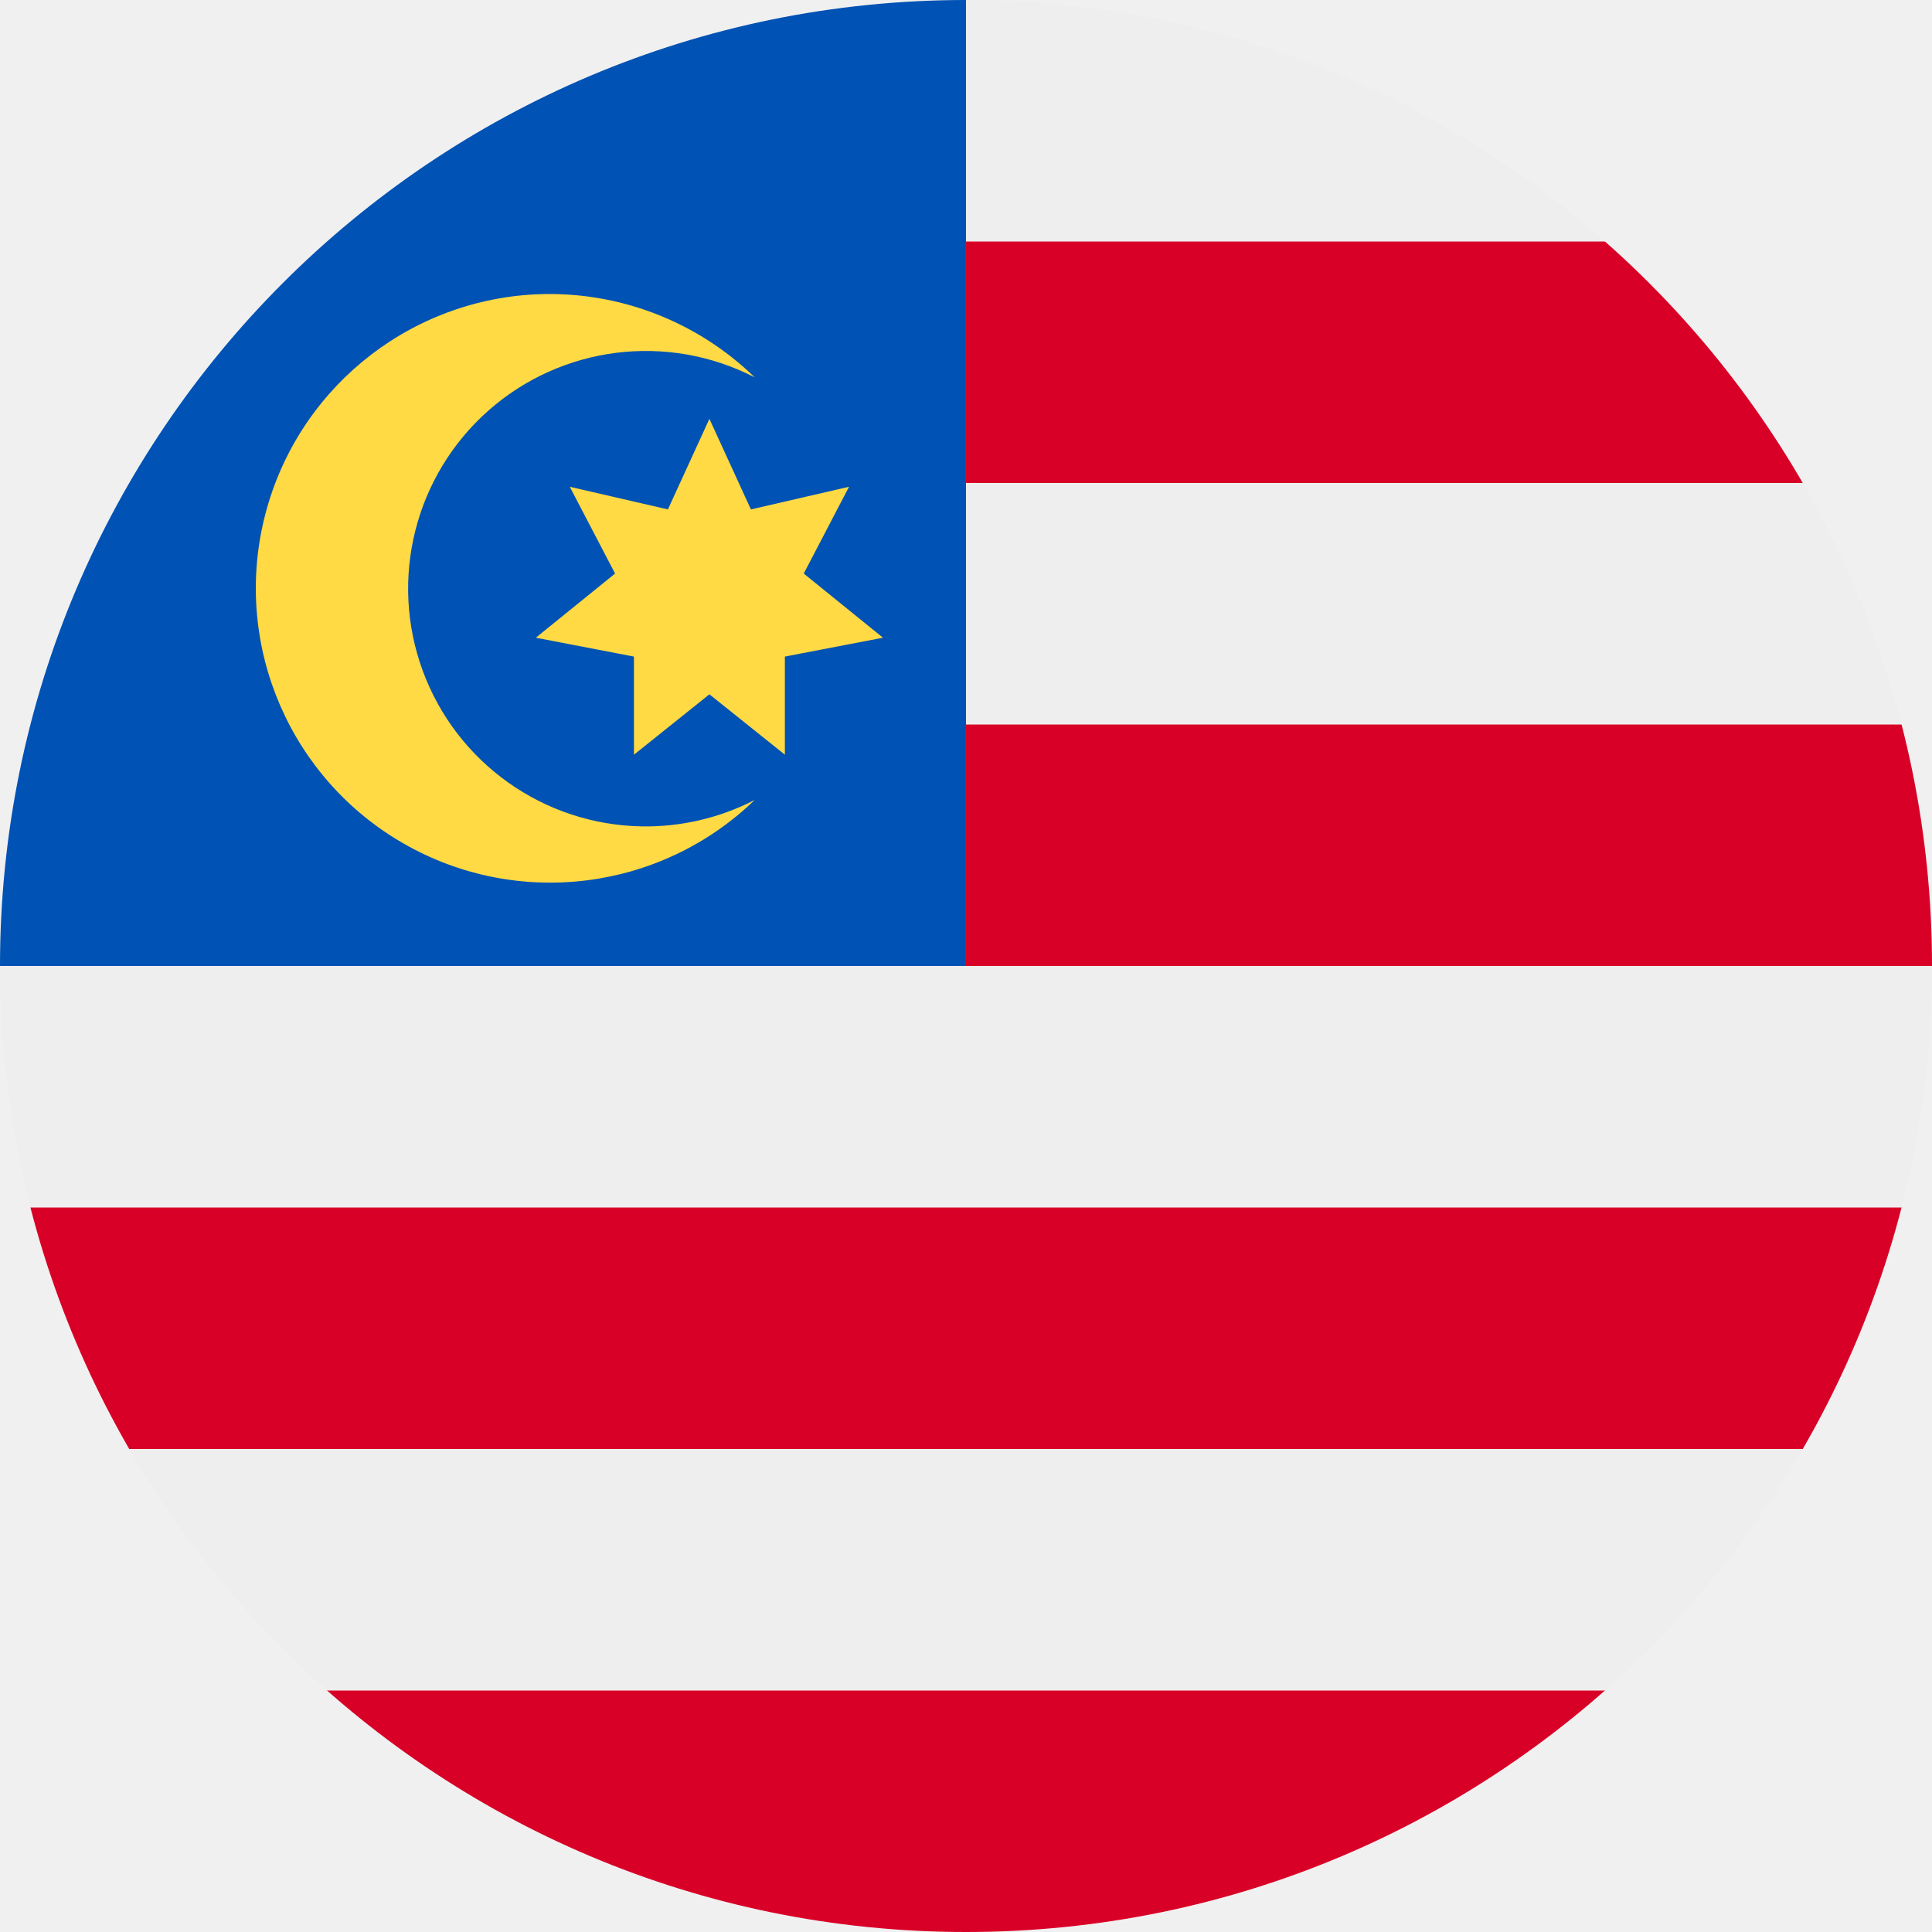
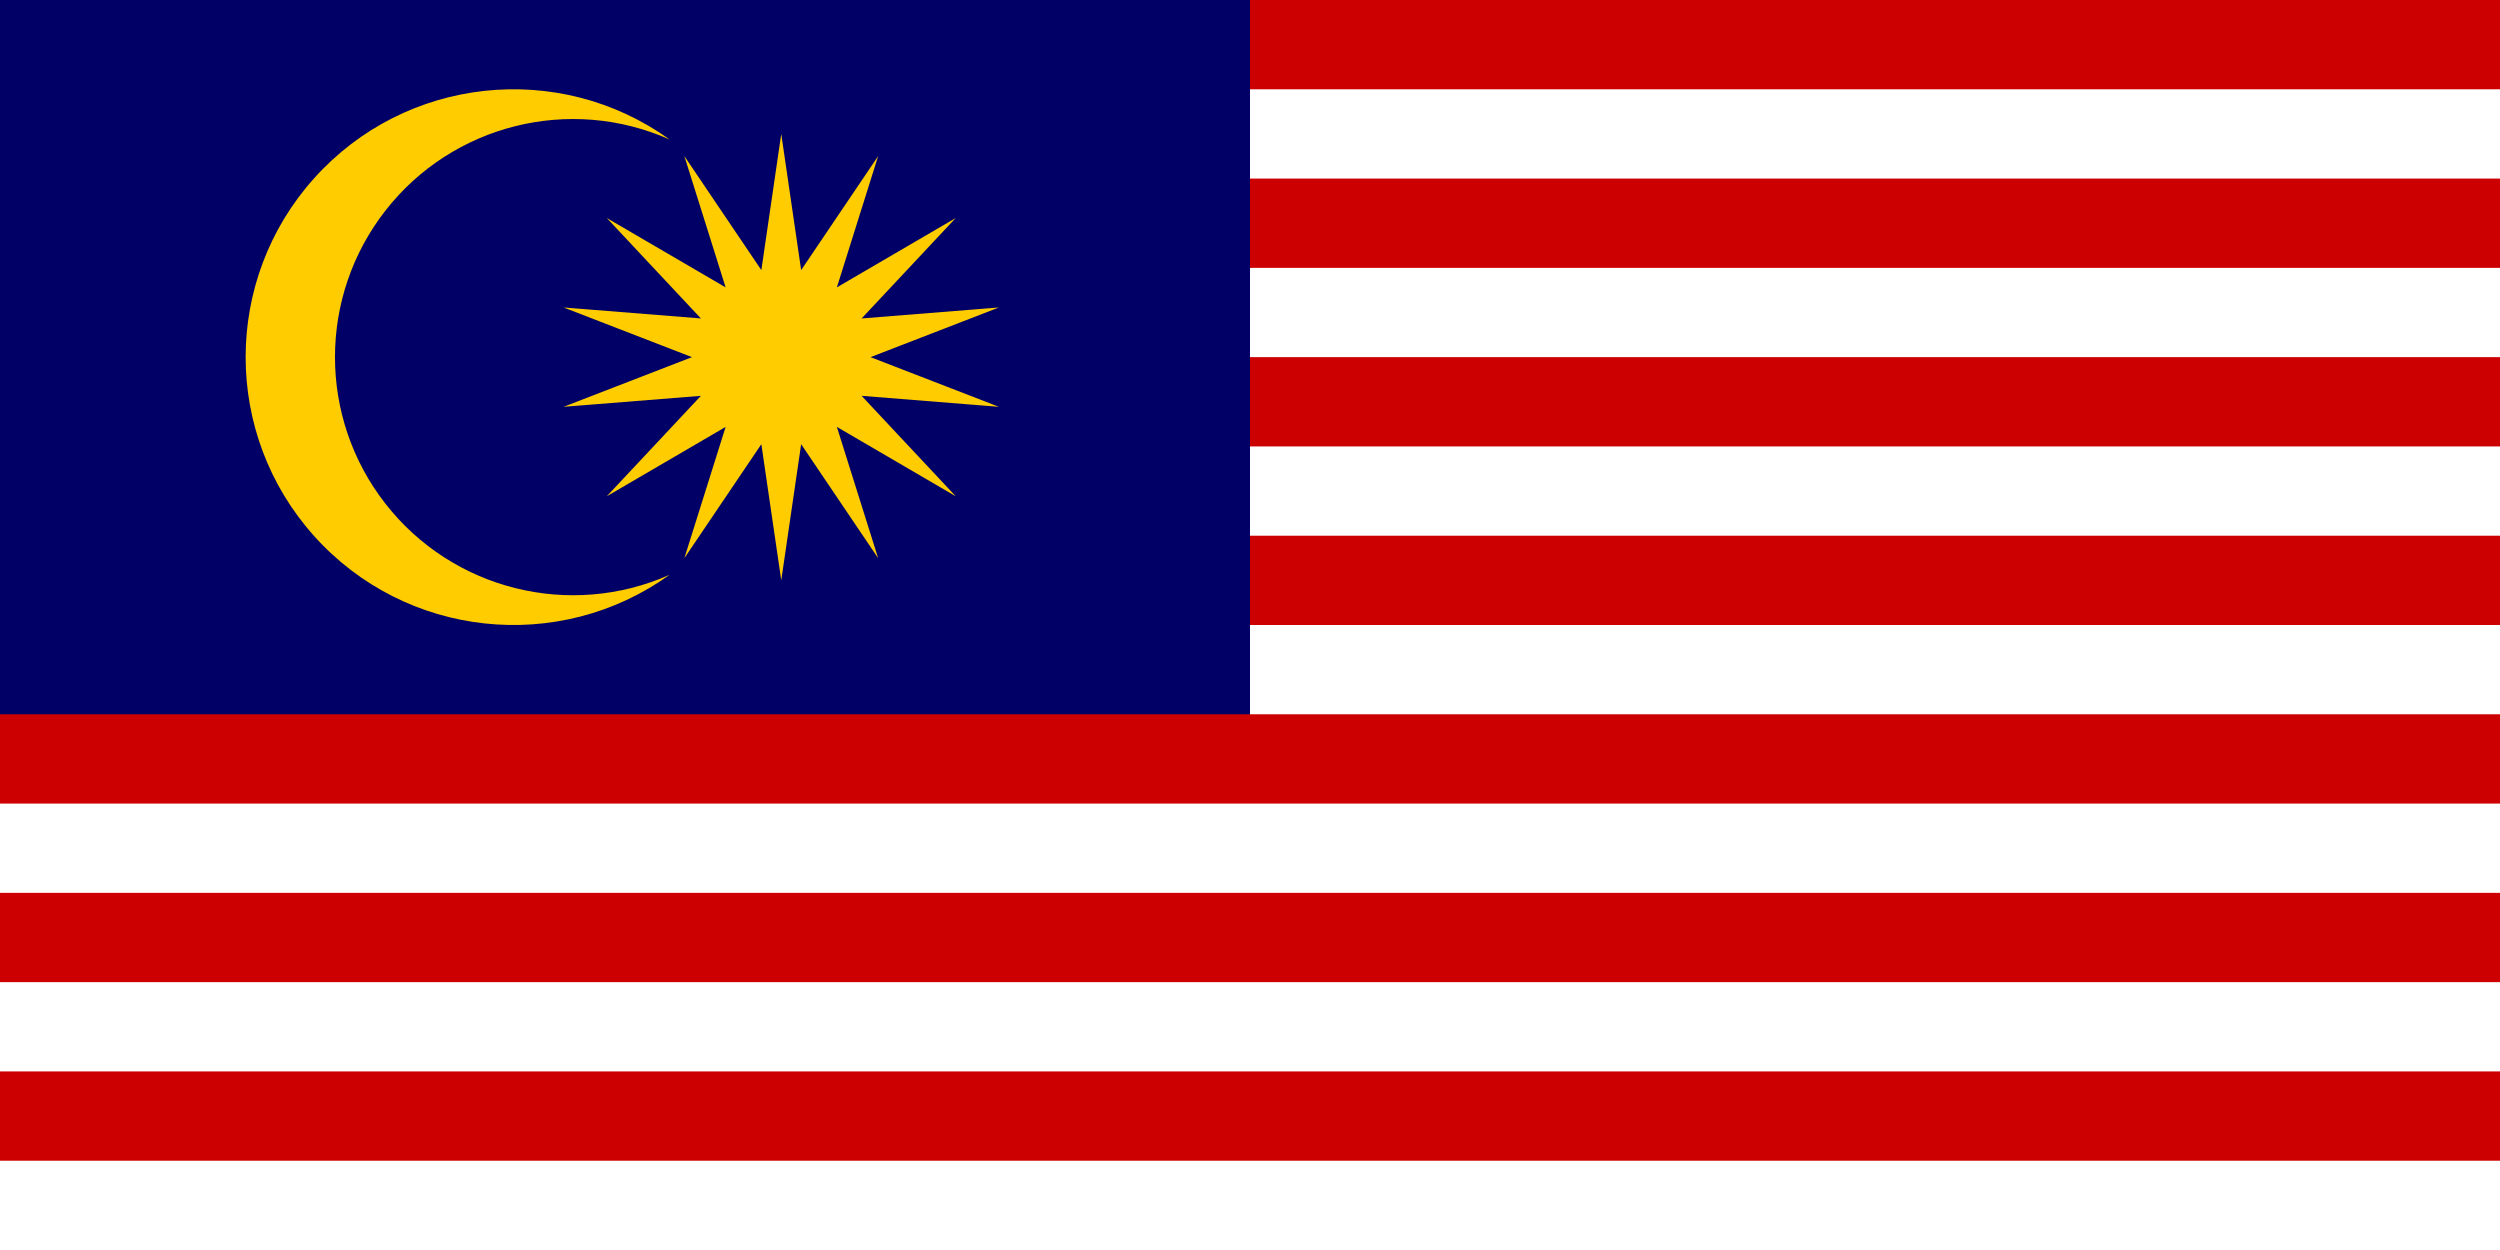
- <svg xmlns="http://www.w3.org/2000/svg" width="512" height="512" viewBox="0 0 512 512">
-   <mask id="a">
-     <circle cx="256" cy="256" r="256" fill="#fff" />
-   </mask>
-   <g mask="url(#a)">
-     <path fill="#eee" d="M256 0h256v64l-32 32 32 32v64l-32 32 32 32v64l-32 32 32 32v64l-256 32L0 448v-64l32-32-32-32v-64z" />
-     <path fill="#d80027" d="M224 64h288v64H224Zm0 128h288v64H256ZM0 320h512v64H0Zm0 128h512v64H0Z" />
-     <path fill="#0052b4" d="M0 0h256v256H0Z" />
-     <path fill="#ffda44" d="M142 78a78 78 0 1 0 58 134 63 63 0 0 1-30 7 63 63 0 1 1 30-119 78 78 0 0 0-58-22m46 33-11 24-26-6 12 23-21 17 26 5v26l20-16 20 16v-26l26-5-21-17 12-23-26 6z" />
-   </g>
+ <svg xmlns="http://www.w3.org/2000/svg" width="1200" height="600" viewBox="0 0 13440 6720" fill="none">
+   <path fill="#fff" d="M0 0h13440v6720H0z" />
+   <path stroke="#c00" d="M480 240h12960m0 960H480m0 960h12960m0 960H480" stroke-width="480" />
+   <path fill="#006" d="M0 0h6720v4080H0z" />
+   <path stroke="#c00" d="M0 4080h13440m0 960H0m0 960h13440" stroke-width="480" />
+   <path fill="#fc0" d="m4200 720 107 732 414-613-222 706 639-373-506 540 738-59-690 267 690 267-738-59 506 540-639-373 222 706-414-613-107 732-107-732-414 613 222-706-639 373 506-540-738 59 690-267-690-267 738 59-506-540 639 373-222-706 414 613zm-600 30a1280 1280 0 1 0 0 2340 1440 1440 0 1 1 0-2340z" />
</svg>
